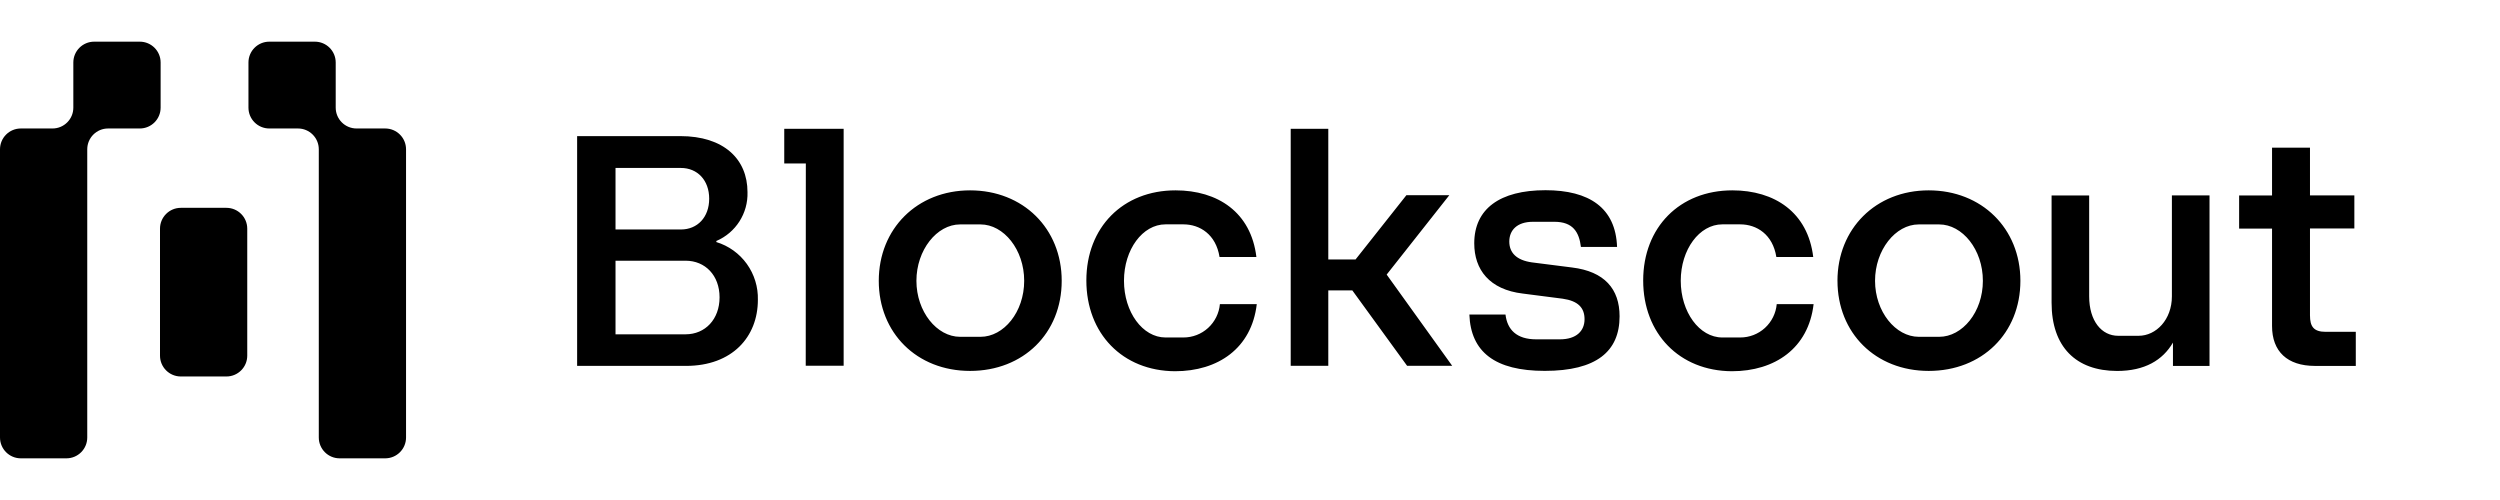
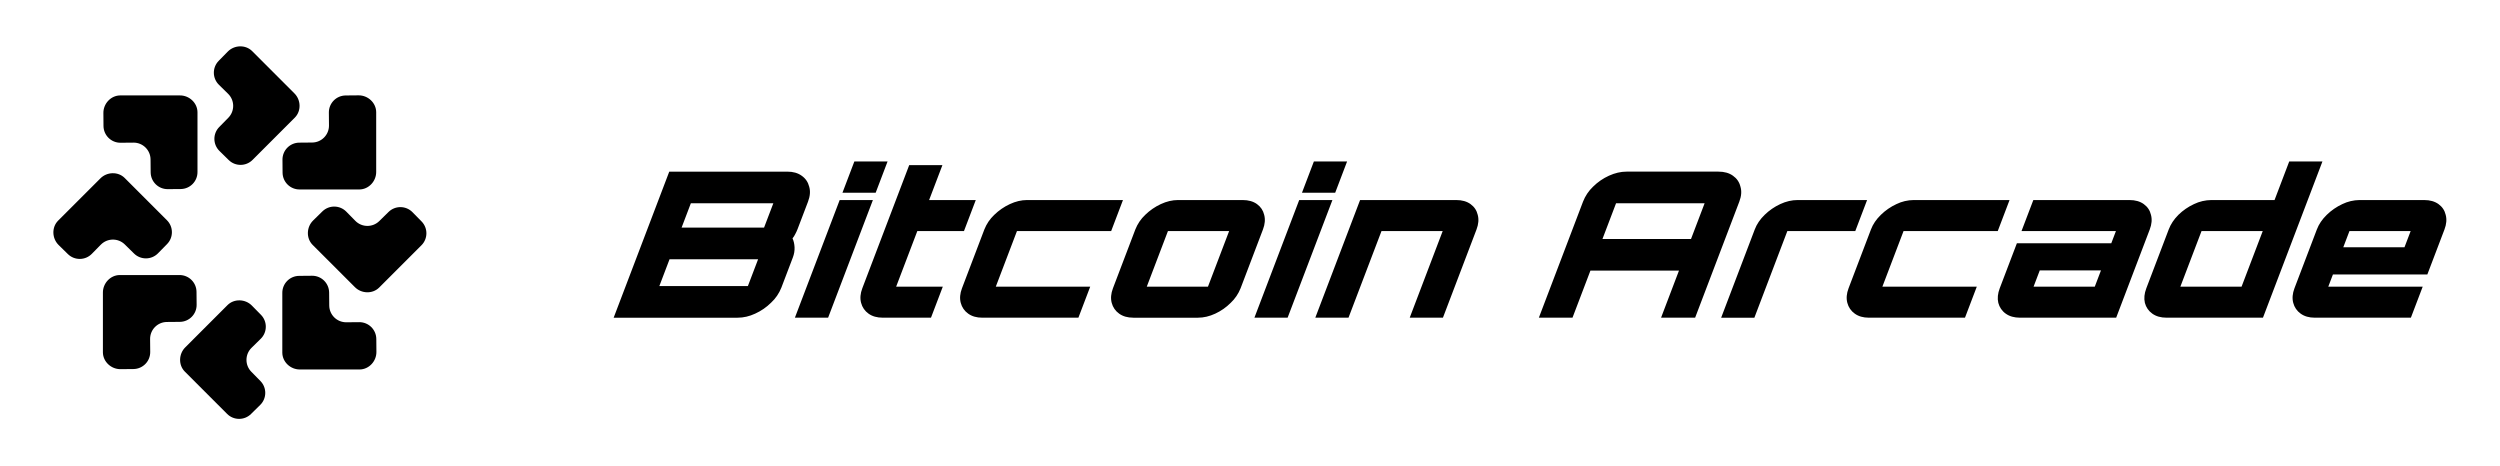
- <svg xmlns="http://www.w3.org/2000/svg" fill="none" viewBox="0 0 120 24">
-   <g fill="currentColor">
-     <path fill-rule="evenodd" d="M7.71 3a1 1 0 0 0-1-1H4.52a1 1 0 0 0-1 1v2.167a1 1 0 0 1-1 1H1a1 1 0 0 0-1 1V21a1 1 0 0 0 1 1h2.188a1 1 0 0 0 1-1V7.167a1 1 0 0 1 1-1H6.71a1 1 0 0 0 1-1zm8.404 0a1 1 0 0 0-1-1h-2.188a1 1 0 0 0-1 1v2.167a1 1 0 0 0 1 1h1.376a1 1 0 0 1 1 1V21a1 1 0 0 0 1 1h2.188a1 1 0 0 0 1-1V7.167a1 1 0 0 0-1-1h-1.376a1 1 0 0 1-1-1zm-4.246 7.976a1 1 0 0 0-1-1H8.68a1 1 0 0 0-1 1v6.095a1 1 0 0 0 1 1h2.188a1 1 0 0 0 1-1z" clip-rule="evenodd" />
-     <path d="M27.702 6.533h4.948c2.095 0 3.23 1.103 3.23 2.69a2.466 2.466 0 0 1-1.495 2.344v.052a2.81 2.81 0 0 1 1.463 1.049 2.83 2.83 0 0 1 .53 1.725c0 1.774-1.228 3.17-3.453 3.17h-5.223zm4.982 4.482c.79 0 1.357-.585 1.357-1.477 0-.89-.567-1.476-1.357-1.476h-3.139v2.953zm.223 5.032c.945 0 1.632-.724 1.632-1.775s-.687-1.758-1.632-1.758h-3.362v3.533zm5.773-8.202h-1.036V6.181h2.851v11.375h-1.82zm3.501 5.635c0-2.5 1.84-4.343 4.383-4.343s4.398 1.827 4.398 4.342c0 2.516-1.838 4.325-4.398 4.325s-4.383-1.826-4.383-4.325zm3.902 2.687h.982c1.117 0 2.096-1.189 2.096-2.688s-.982-2.707-2.096-2.707h-.982c-1.116 0-2.095 1.23-2.095 2.707s.979 2.688 2.095 2.688zm6.062-2.705c0-2.55 1.755-4.325 4.28-4.325 2.027 0 3.625 1.051 3.882 3.2h-1.769c-.172-1.085-.945-1.568-1.735-1.568h-.859c-1.1 0-1.993 1.206-1.993 2.708s.893 2.722 1.993 2.722h.859a1.75 1.75 0 0 0 1.187-.459 1.76 1.76 0 0 0 .565-1.143h1.77c-.246 2.12-1.856 3.222-3.927 3.222-2.518-.015-4.253-1.807-4.253-4.357zm9.809-7.281h1.804v6.274h1.308l2.44-3.084h2.06L66.56 13.18l3.144 4.377H67.54l-2.629-3.619h-1.153v3.619h-1.804zm8.575 8.918h1.735c.086.724.532 1.189 1.472 1.189h1.136c.808 0 1.186-.414 1.186-.965s-.31-.879-1.048-.985l-1.91-.246c-1.614-.19-2.336-1.154-2.336-2.412 0-1.654 1.227-2.55 3.419-2.55 2.098 0 3.37.844 3.436 2.722h-1.735c-.086-.706-.378-1.206-1.272-1.206H73.58c-.773 0-1.134.414-1.134.948s.344.896 1.083 1l1.926.245c1.563.19 2.285 1.034 2.285 2.344 0 1.688-1.117 2.619-3.59 2.619-2.393.002-3.554-.911-3.62-2.703zm8.344-1.637c0-2.55 1.752-4.325 4.28-4.325 2.027 0 3.624 1.051 3.882 3.2h-1.77c-.171-1.085-.944-1.568-1.735-1.568h-.858c-1.102 0-1.996 1.206-1.996 2.708s.894 2.722 1.996 2.722h.858a1.75 1.75 0 0 0 1.188-.459 1.76 1.76 0 0 0 .565-1.143h1.77c-.246 2.12-1.856 3.222-3.927 3.222-2.516-.015-4.253-1.807-4.253-4.357zm9.325.018c0-2.5 1.838-4.343 4.38-4.343 2.543 0 4.401 1.827 4.401 4.342 0 2.516-1.838 4.325-4.4 4.325s-4.38-1.826-4.38-4.325zm3.9 2.687h.982c1.116 0 2.098-1.189 2.098-2.688s-.982-2.707-2.098-2.707h-.982c-1.117 0-2.096 1.23-2.096 2.707s.984 2.688 2.1 2.688zm6.378-1.637V9.381h1.804v4.842c0 1.189.601 1.895 1.391 1.895h.982c.842 0 1.598-.775 1.598-1.895V9.38h1.806v8.184h-1.755v-1.12c-.491.845-1.357 1.362-2.68 1.362-1.978-.003-3.146-1.157-3.146-3.277zm10.582 1.12v-4.677h-1.58V9.381h1.58V7.087h1.821V9.38h2.13v1.585h-2.13v4.17c0 .534.172.793.756.793h1.443v1.636h-1.963c-1.321-.002-2.057-.691-2.057-1.915z" />
-   </g>
+ <svg xmlns="http://www.w3.org/2000/svg" viewBox="0 0 172 32" fill="none">
+   <path d="m23.824 22.173.891-.008a1.166 1.166 0 0 1 1.175 1.155l.007.891c.006.643-.512 1.203-1.154 1.209h-4.11c-.643.005-1.204-.512-1.21-1.155v-4.11a1.165 1.165 0 0 1 1.155-1.175l.891-.008a1.165 1.165 0 0 1 1.175 1.155l.008.891c.005.643.53 1.16 1.174 1.155h-.002ZM6.94 16.83l-.624.636a1.165 1.165 0 0 1-1.647.014l-.636-.624c-.458-.45-.489-1.213-.038-1.672l2.907-2.906c.45-.458 1.212-.489 1.67-.039l2.907 2.907c.459.45.465 1.189.014 1.647l-.624.636a1.165 1.165 0 0 1-1.647.014l-.636-.625a1.165 1.165 0 0 0-1.647.014l.002-.001ZM24.45 15.197l-.625-.636a1.165 1.165 0 0 0-1.647-.014l-.636.624c-.458.45-.488 1.213-.038 1.672l2.907 2.906c.45.459 1.213.489 1.671.039l2.907-2.907c.458-.45.464-1.189.014-1.647l-.625-.636a1.165 1.165 0 0 0-1.647-.014l-.636.625a1.165 1.165 0 0 1-1.647-.014l.002.002ZM15.697 6.457l-.636-.625a1.165 1.165 0 0 1-.014-1.647l.624-.636c.45-.458 1.213-.488 1.672-.038l2.906 2.907c.459.45.489 1.213.039 1.67l-2.907 2.908a1.165 1.165 0 0 1-1.647.014l-.636-.625a1.165 1.165 0 0 1-.014-1.647l.625-.636a1.165 1.165 0 0 0-.014-1.647l.002.002ZM9.187 9.813l-.891.008A1.165 1.165 0 0 1 7.12 8.666l-.007-.891c-.006-.643.512-1.204 1.154-1.21h4.11c.643-.005 1.204.513 1.21 1.155v4.111a1.165 1.165 0 0 1-1.155 1.175l-.891.007a1.165 1.165 0 0 1-1.175-1.154l-.008-.892a1.165 1.165 0 0 0-1.174-1.154h.002ZM17.304 23.932l.636-.625c.458-.45.464-1.188.014-1.647l-.625-.636c-.45-.458-1.213-.488-1.671-.038l-2.907 2.907c-.458.45-.489 1.213-.038 1.67l2.907 2.908c.45.458 1.188.464 1.647.014l.635-.625c.458-.45.465-1.189.014-1.647l-.625-.636a1.165 1.165 0 0 1 .015-1.647l-.002.002ZM10.327 23.324l.008.891A1.165 1.165 0 0 1 9.18 25.39l-.89.008c-.643.005-1.204-.512-1.21-1.155v-4.11c-.005-.643.512-1.204 1.155-1.21h4.11a1.165 1.165 0 0 1 1.175 1.155l.008.892a1.165 1.165 0 0 1-1.155 1.174l-.891.008c-.643.005-1.16.53-1.155 1.174v-.002ZM22.634 8.634l-.008-.891a1.165 1.165 0 0 1 1.155-1.175l.891-.008c.643-.005 1.204.512 1.21 1.155v4.11c.005.643-.513 1.204-1.155 1.21h-4.111a1.165 1.165 0 0 1-1.175-1.155l-.007-.892a1.165 1.165 0 0 1 1.154-1.174l.892-.008a1.165 1.165 0 0 0 1.154-1.174v.002ZM42.22 21.857l3.825-10.048h8.123c.398 0 .726.093.984.279.267.186.44.437.52.754.091.307.065.65-.08 1.032l-.718 1.884c-.046.121-.1.238-.162.35-.05.102-.111.2-.186.292.082.177.128.382.14.614.01.233-.029.466-.117.698l-.792 2.08a2.83 2.83 0 0 1-.706 1.032c-.32.317-.684.568-1.094.754-.399.186-.803.28-1.21.28h-8.528Zm3.143-2.177h6.092l.702-1.842h-6.093l-.701 1.842Zm1.53-4.02h5.674l.638-1.674H47.53l-.637 1.675ZM54.689 21.857l3.081-8.094h2.285l-3.081 8.094h-2.285Zm3.272-8.597.818-2.149h2.285l-.818 2.15h-2.285ZM60.737 21.857c-.398 0-.726-.093-.983-.279a1.302 1.302 0 0 1-.51-.74c-.083-.307-.055-.642.083-1.005l3.225-8.47h2.285l-.914 2.4h3.21l-.812 2.135h-3.21l-1.456 3.824h3.21l-.813 2.135h-3.315ZM67.58 21.857c-.39 0-.712-.093-.97-.279a1.302 1.302 0 0 1-.51-.74c-.082-.307-.054-.642.084-1.005l1.54-4.047a2.78 2.78 0 0 1 .682-1.005 3.882 3.882 0 0 1 1.073-.74c.4-.185.793-.278 1.181-.278h6.6l-.812 2.135h-6.481l-1.456 3.824h6.496l-.813 2.135H67.58ZM77.966 21.857c-.389 0-.712-.093-.97-.279a1.303 1.303 0 0 1-.51-.74c-.082-.307-.053-.642.085-1.005l1.54-4.047a2.78 2.78 0 0 1 .681-1.005 3.879 3.879 0 0 1 1.073-.74c.4-.185.794-.278 1.182-.278h4.45c.398 0 .726.093.984.279.257.186.422.432.495.74.082.306.054.641-.084 1.004l-1.54 4.048a2.783 2.783 0 0 1-.682 1.004 3.67 3.67 0 0 1-1.058.74c-.4.186-.798.28-1.197.28h-4.45Zm.932-2.135h4.21l1.456-3.824h-4.21l-1.456 3.824ZM86.304 21.857l3.081-8.094h2.285l-3.082 8.094h-2.284Zm3.272-8.597.818-2.149h2.285l-.818 2.15h-2.285ZM90.493 21.857l3.081-8.094h6.616c.398 0 .726.093.984.279.257.186.422.432.494.74.083.306.055.641-.083 1.004l-2.311 6.071h-2.285l2.268-5.96h-4.21l-2.27 5.96h-2.284ZM105.874 21.857l3.038-7.983a2.84 2.84 0 0 1 .692-1.032c.32-.317.684-.568 1.093-.754.41-.186.813-.28 1.212-.28h6.316c.408 0 .741.094.999.28.268.186.441.437.519.754.093.307.066.65-.079 1.032l-3.039 7.983h-2.344l1.232-3.238h-6.092l-1.233 3.238h-2.314Zm4.375-5.415h6.093l.935-2.456h-6.093l-.935 2.456ZM118.416 21.857l2.311-6.07c.138-.364.365-.699.681-1.006a3.886 3.886 0 0 1 1.073-.74c.4-.185.798-.278 1.197-.278h4.778l-.813 2.135h-4.674l-2.268 5.96h-2.285ZM128.576 21.857c-.388 0-.711-.093-.969-.279a1.3 1.3 0 0 1-.51-.74c-.082-.307-.054-.642.084-1.005l1.541-4.047c.138-.363.365-.697.681-1.005a3.871 3.871 0 0 1 1.073-.74 2.78 2.78 0 0 1 1.181-.278h6.6l-.812 2.135h-6.481l-1.456 3.824h6.496l-.813 2.135h-6.615ZM138.977 21.857c-.398 0-.726-.093-.984-.279a1.303 1.303 0 0 1-.509-.74c-.073-.307-.04-.642.098-1.005l1.18-3.098h6.495l.319-.837h-6.496l.813-2.135h6.616c.398 0 .726.093.983.279.258.186.423.432.495.74.083.306.055.641-.084 1.004l-2.31 6.071h-6.616Zm.933-2.135h4.211l.425-1.117h-4.211l-.425 1.117ZM149.062 21.857c-.398 0-.726-.093-.984-.279a1.3 1.3 0 0 1-.51-.74c-.072-.307-.039-.642.099-1.005l1.541-4.047c.138-.363.36-.697.666-1.005a3.871 3.871 0 0 1 1.073-.74 2.81 2.81 0 0 1 1.196-.278h4.346l1.009-2.652h2.285l-4.091 10.746h-6.63Zm.947-2.135h4.211l1.456-3.824h-4.211l-1.456 3.824ZM159.254 21.857c-.388 0-.711-.093-.969-.279a1.3 1.3 0 0 1-.51-.74c-.082-.307-.054-.642.084-1.005l1.541-4.047c.138-.363.365-.697.681-1.005a3.886 3.886 0 0 1 1.073-.74 2.78 2.78 0 0 1 1.181-.278h4.45c.398 0 .726.093.984.279.258.186.423.432.495.74.082.306.054.641-.084 1.004l-1.179 3.098h-6.496l-.319.838h6.496l-.813 2.135h-6.615Zm1.963-4.843h4.211l.425-1.116h-4.211l-.425 1.116Z" fill="#000" />
</svg>
